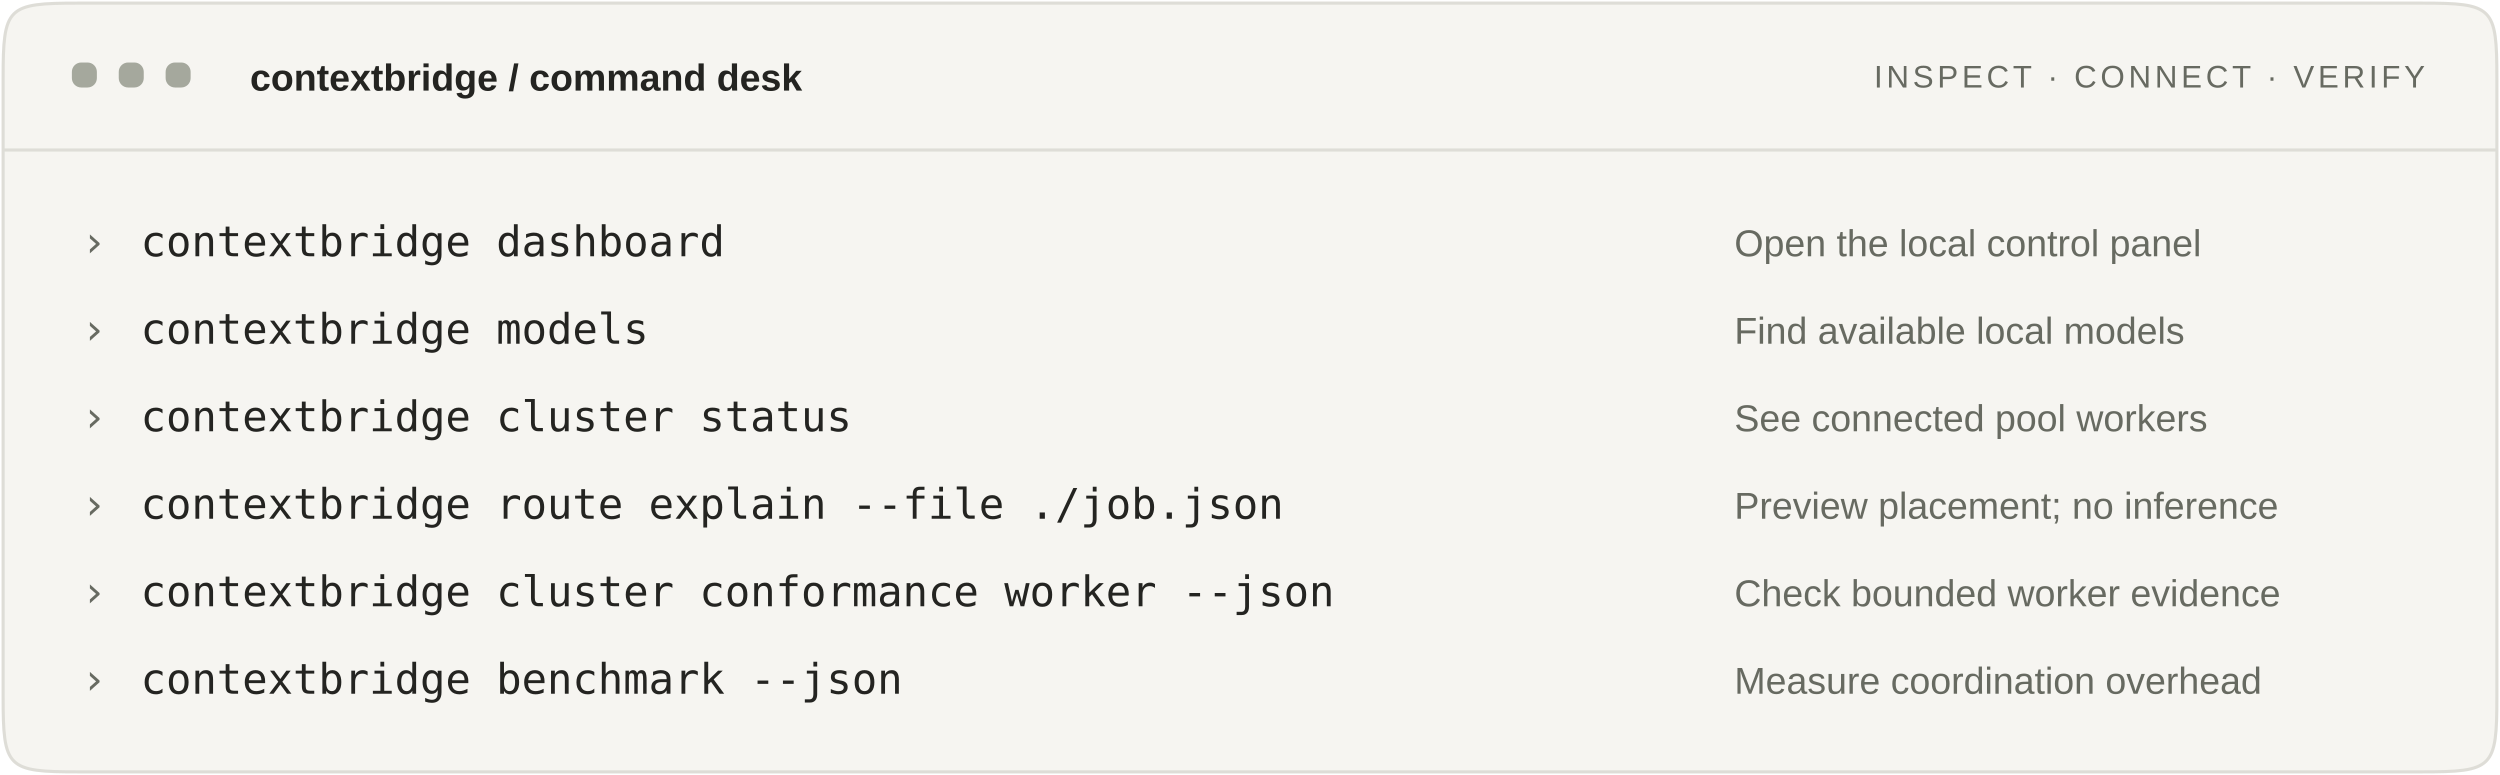
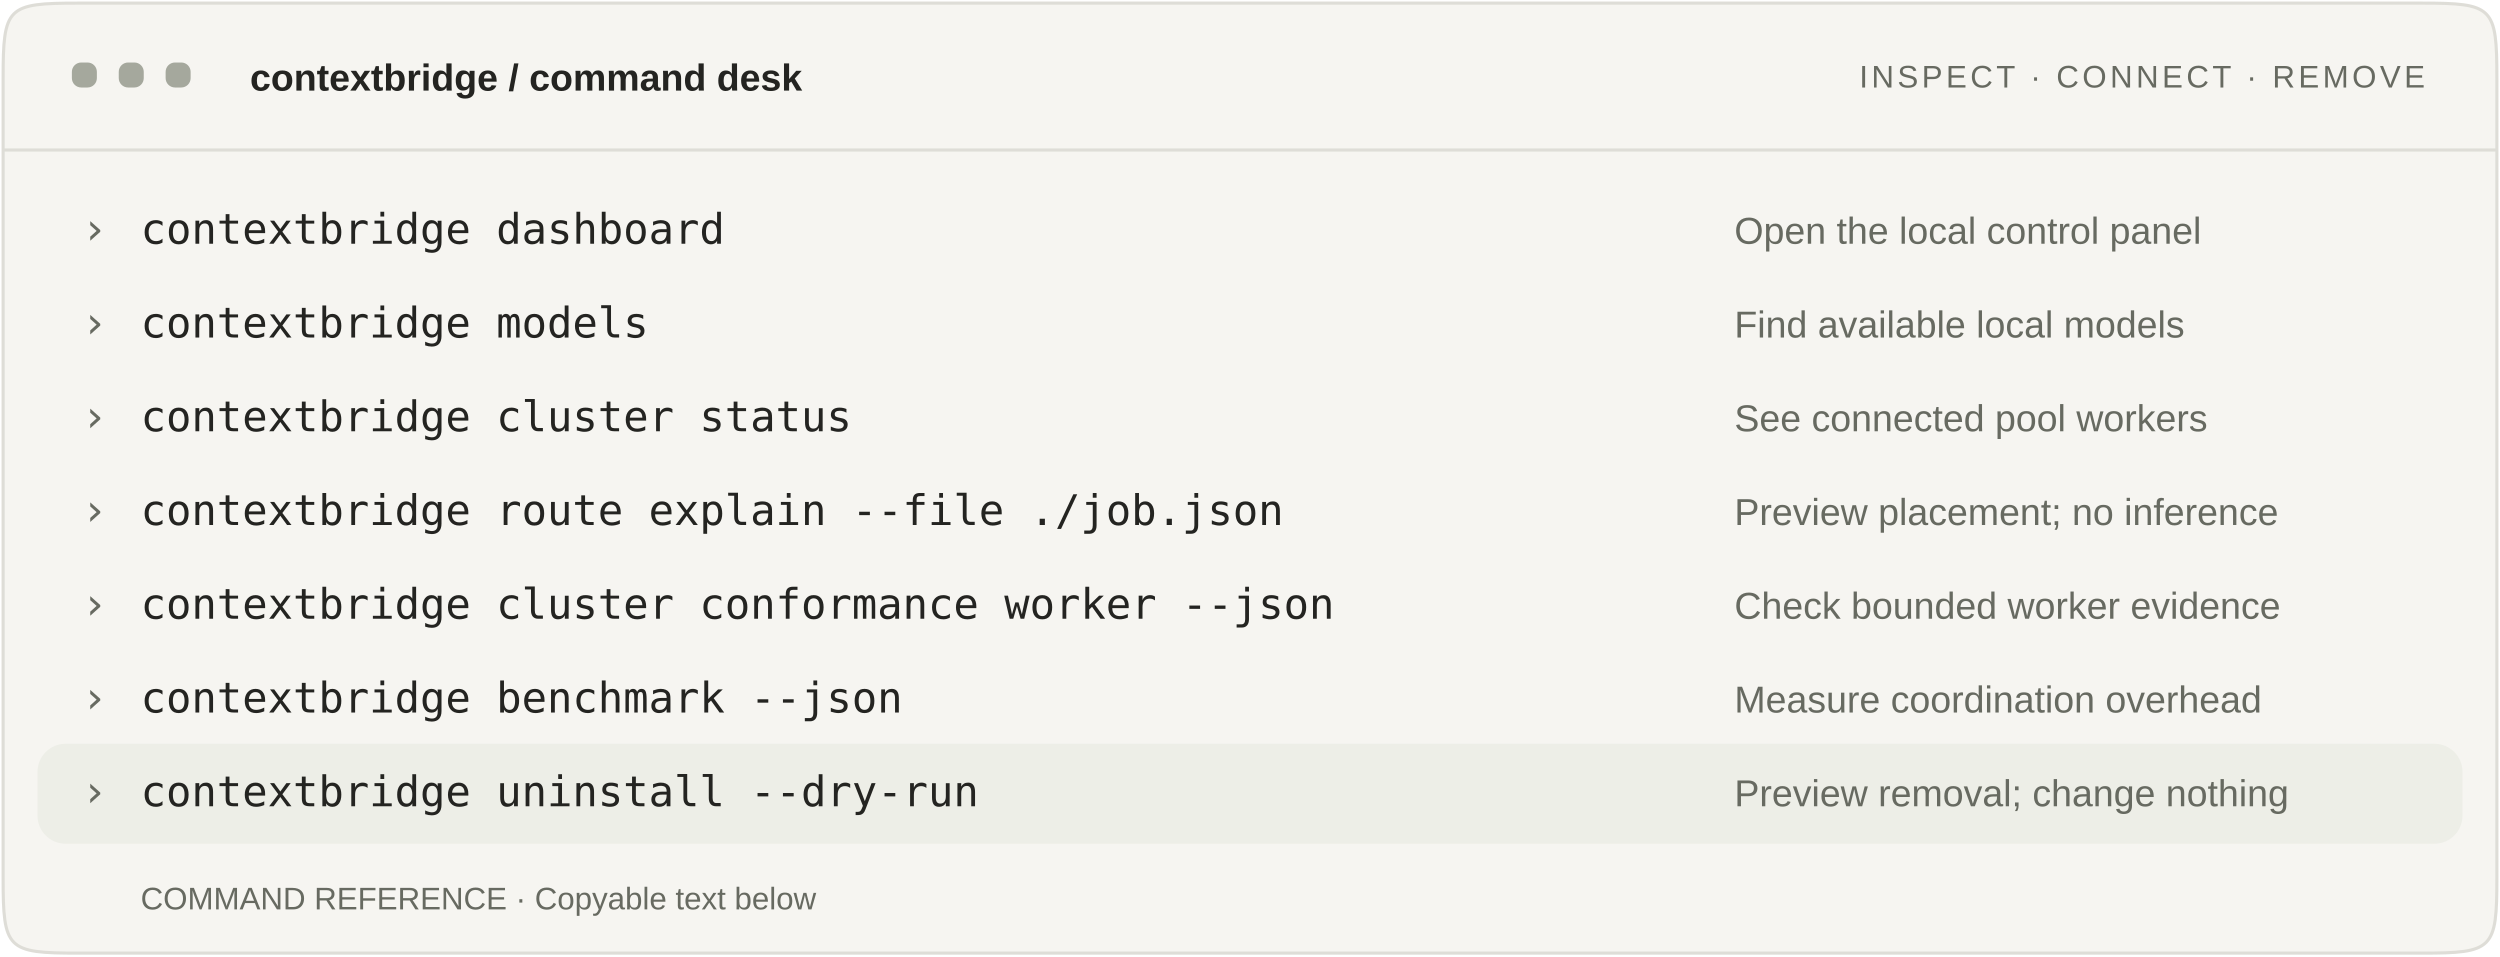
- <svg xmlns="http://www.w3.org/2000/svg" width="800" height="248" viewBox="0 0 800 248" role="img" aria-labelledby="title description">
-   <style>.bg{fill:#f6f5f1;stroke:#deddd7}.fg{fill:#242421}.muted{fill:#676a61}.line{stroke:#deddd7}@media(prefers-color-scheme:dark){.bg{fill:#242622;stroke:#44473f}.fg{fill:#f1f0e9}.muted{fill:#b5b7ac}.line{stroke:#44473f}}</style>
-   <path class="bg" d="M25 1H775C797.8 1 799 2.2 799 25V223C799 245.8 797.8 247 775 247H25C2.2 247 1 245.8 1 223V25C1 2.2 2.2 1 25 1Z" />
+ <svg xmlns="http://www.w3.org/2000/svg" width="800" height="306" viewBox="0 0 800 306" role="img" aria-labelledby="title description">
+   <style>.bg{fill:#f6f5f1;stroke:#deddd7}.fg{fill:#242421}
+ .muted{fill:#676a61}.line{stroke:#deddd7}.dot{fill:#a5a89d}
+ .safe{fill:#edeee7}.sans{font-family:Arial,Helvetica,sans-serif}
+ .mono{font-family:Consolas,Menlo,monospace}
+ @media(prefers-color-scheme:dark){.bg{fill:#242622;stroke:#44473f}
+ .fg{fill:#f1f0e9}.muted{fill:#b5b7ac}.line{stroke:#44473f}
+ .dot{fill:#858b79}.safe{fill:#30352b}}</style>
+   <path class="bg" d="M25 1H775C797.8 1 799 2.2 799 25V281C799 303.8 797.8 305 775 305H25C2.2 305 1 303.8 1 281V25C1 2.2 2.2 1 25 1Z" />
  <path class="line" d="M1 48H799" />
-   <g fill="#a5a89d">
+   <g class="dot">
    <rect x="23" y="20" width="8" height="8" rx="3" />
    <rect x="38" y="20" width="8" height="8" rx="3" />
    <rect x="53" y="20" width="8" height="8" rx="3" />
  </g>
-   <text class="fg" x="80" y="29" font-family="Arial,Helvetica,sans-serif" font-size="12" font-weight="600">contextbridge / command desk</text>
-   <text class="muted" x="776" y="28" text-anchor="end" font-family="Arial,Helvetica,sans-serif" font-size="10" letter-spacing="1.2">INSPECT · CONNECT · VERIFY</text>
-   <g font-family="Consolas,Menlo,monospace" font-size="13.5">
-     <text class="muted" x="26" y="82">›</text>
-     <text class="fg" x="45" y="82">contextbridge dashboard</text>
-     <text class="muted" x="26" y="110">›</text>
-     <text class="fg" x="45" y="110">contextbridge models</text>
-     <text class="muted" x="26" y="138">›</text>
-     <text class="fg" x="45" y="138">contextbridge cluster status</text>
-     <text class="muted" x="26" y="166">›</text>
-     <text class="fg" x="45" y="166">contextbridge route explain --file ./job.json</text>
-     <text class="muted" x="26" y="194">›</text>
-     <text class="fg" x="45" y="194">contextbridge cluster conformance worker --json</text>
-     <text class="muted" x="26" y="222">›</text>
-     <text class="fg" x="45" y="222">contextbridge benchmark --json</text>
-   </g>
-   <g class="muted" font-family="Arial,Helvetica,sans-serif" font-size="12">
-     <text x="555" y="82">Open the local control panel</text>
-     <text x="555" y="110">Find available local models</text>
-     <text x="555" y="138">See connected pool workers</text>
-     <text x="555" y="166">Preview placement; no inference</text>
-     <text x="555" y="194">Check bounded worker evidence</text>
-     <text x="555" y="222">Measure coordination overhead</text>
-   </g>
+   <text class="fg sans" x="80" y="29" font-size="12" font-weight="600">contextbridge / command desk</text>
+   <text class="muted sans" x="776" y="28" text-anchor="end" font-size="10" letter-spacing="1.1">INSPECT · CONNECT · REMOVE</text>
+   <text class="muted mono" x="26" y="78" font-size="14">›</text>
+   <text class="fg mono" x="45" y="78" font-size="13.5">contextbridge dashboard</text>
+   <text class="muted sans" x="555" y="78" font-size="12">Open the local control panel</text>
+   <text class="muted mono" x="26" y="108" font-size="14">›</text>
+   <text class="fg mono" x="45" y="108" font-size="13.5">contextbridge models</text>
+   <text class="muted sans" x="555" y="108" font-size="12">Find available local models</text>
+   <text class="muted mono" x="26" y="138" font-size="14">›</text>
+   <text class="fg mono" x="45" y="138" font-size="13.5">contextbridge cluster status</text>
+   <text class="muted sans" x="555" y="138" font-size="12">See connected pool workers</text>
+   <text class="muted mono" x="26" y="168" font-size="14">›</text>
+   <text class="fg mono" x="45" y="168" font-size="13.5">contextbridge route explain --file ./job.json</text>
+   <text class="muted sans" x="555" y="168" font-size="12">Preview placement; no inference</text>
+   <text class="muted mono" x="26" y="198" font-size="14">›</text>
+   <text class="fg mono" x="45" y="198" font-size="13.5">contextbridge cluster conformance worker --json</text>
+   <text class="muted sans" x="555" y="198" font-size="12">Check bounded worker evidence</text>
+   <text class="muted mono" x="26" y="228" font-size="14">›</text>
+   <text class="fg mono" x="45" y="228" font-size="13.5">contextbridge benchmark --json</text>
+   <text class="muted sans" x="555" y="228" font-size="12">Measure coordination overhead</text>
+   <rect class="safe" x="12" y="238" width="776" height="32" rx="9" />
+   <text class="muted mono" x="26" y="258" font-size="14">›</text>
+   <text class="fg mono" x="45" y="258" font-size="13.5">contextbridge uninstall --dry-run</text>
+   <text class="muted sans" x="555" y="258" font-size="12">Preview removal; change nothing</text>
+   <text class="muted sans" x="45" y="291" font-size="10">COMMAND REFERENCE · Copyable text below</text>
</svg>
